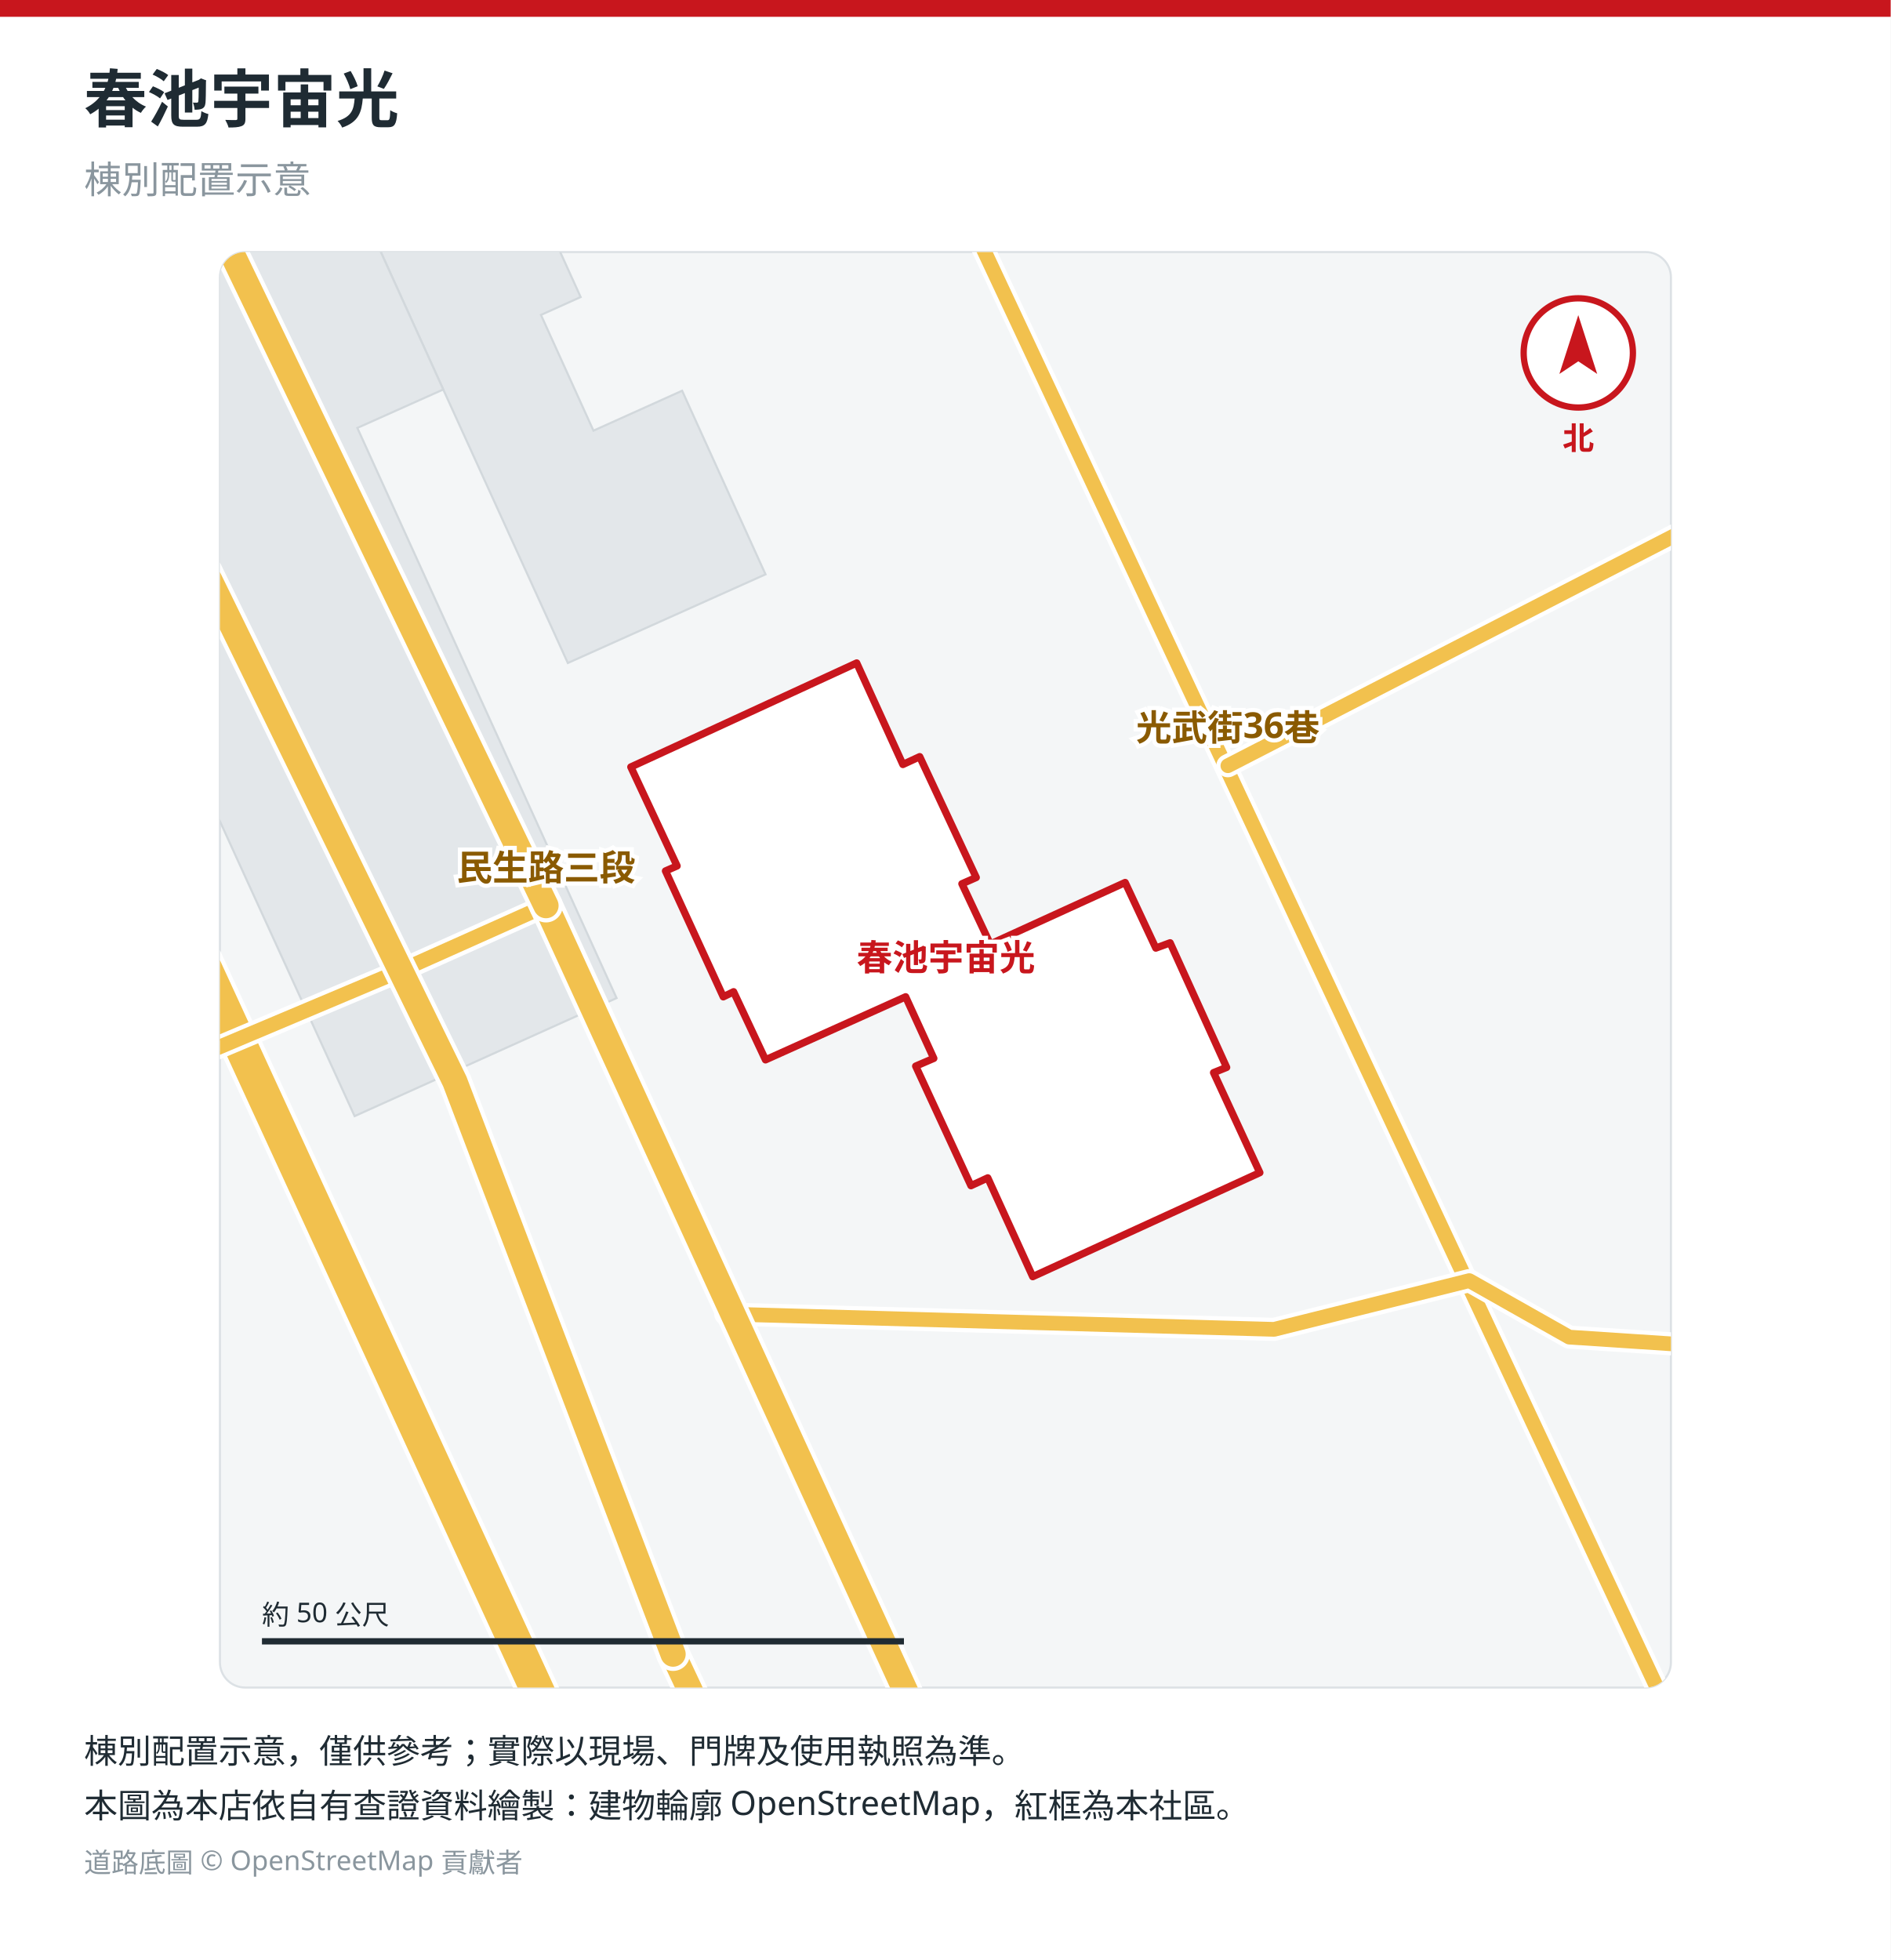
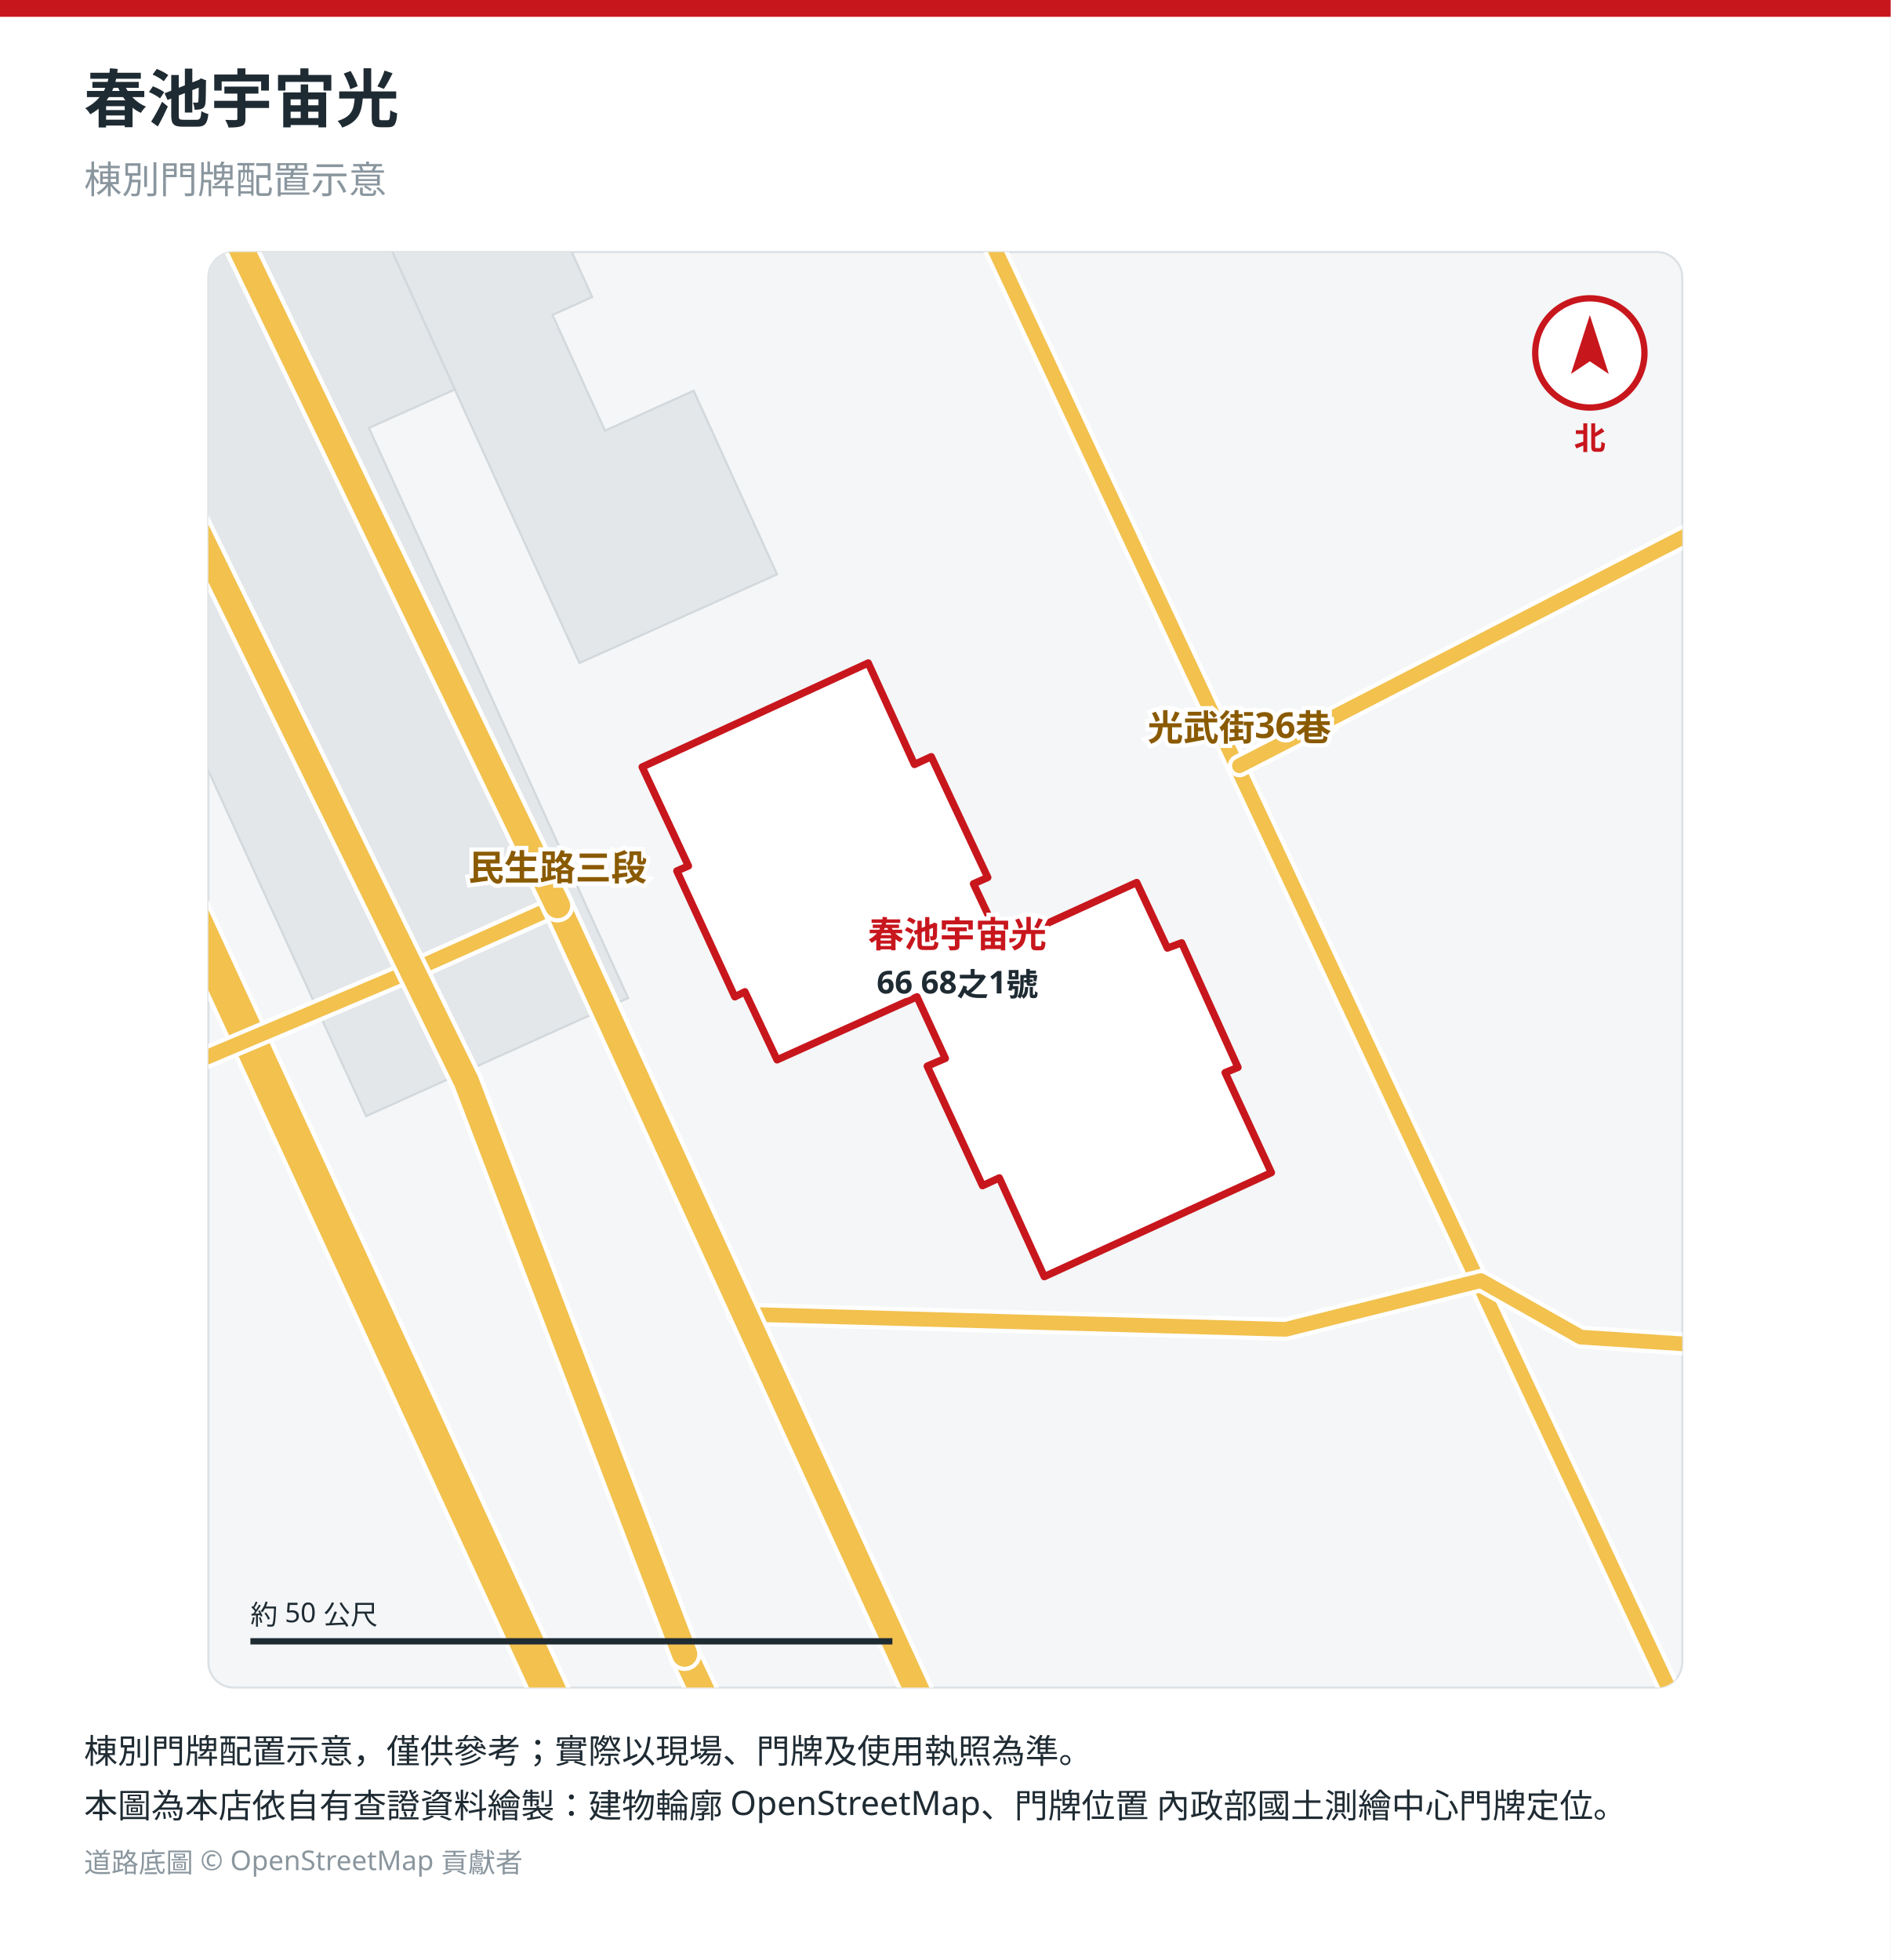
<svg xmlns="http://www.w3.org/2000/svg" viewBox="0 0 900 933" width="900" height="933" font-family="Noto Sans TC, Microsoft JhengHei, PingFang TC, sans-serif">
  <rect width="100%" height="100%" fill="#FFFFFF" />
  <rect width="100%" height="8" fill="#C8161D" />
  <text x="40" y="58" font-size="30" font-weight="700" fill="#1F2B33">春池宇宙光</text>
-   <text x="40" y="92" font-size="18" fill="#8A969E">棟別配置示意</text>
+   <text x="40" y="92" font-size="18" fill="#8A969E">棟別門牌配置示意</text>
  <defs>
    <clipPath id="c">
-       <rect x="104.7" y="120.0" width="690.7" height="683.3" rx="12" />
+       <rect x="99.2" y="120.0" width="701.6" height="683.3" rx="12" />
    </clipPath>
  </defs>
-   <rect x="104.7" y="120.0" width="690.7" height="683.3" rx="12" fill="#F4F6F7" stroke="#DCE1E5" />
+   <rect x="99.2" y="120.0" width="701.6" height="683.3" rx="12" fill="#F4F6F7" stroke="#DCE1E5" />
  <g clip-path="url(#c)">
-     <path d="M614.4,1083.3 L752.5,1019.7 L772.7,1063.7 L794.1,1053.9 L846.1,1165.8 L825.3,1174.9 L847.9,1223.8 L709.2,1287.4 Z" fill="#E3E7EA" stroke="#D2D8DC" stroke-width="1" />
-     <path d="M168.8,92.5 L159.1,71.1 L203.7,50.9 L200.6,44.2 L237.9,27.7 L253.8,63.8 L243.4,68.7 L276.4,141.4 L257.5,149.9 L282.5,205.0 L324.7,186.0 L364.4,273.4 L270.3,315.6 L211.0,185.4 Z" fill="#E3E7EA" stroke="#D2D8DC" stroke-width="1" />
-     <path d="M84.5,14.9 L-40.8,71.1 L78.4,333.3 L116.3,416.4 L168.8,531.3 L293.5,475.1 L170.1,203.7 L211.0,185.4 L168.8,92.5 L127.9,110.8 Z" fill="#E3E7EA" stroke="#D2D8DC" stroke-width="1" />
-     <path d="M807.6,2004.4 L46.0,348.6" fill="none" stroke="#FFFFFF" stroke-width="20" stroke-linecap="round" stroke-linejoin="round" />
-     <path d="M807.6,2004.4 L46.0,348.6" fill="none" stroke="#F2C14E" stroke-width="16" stroke-linecap="round" stroke-linejoin="round" />
-     <path d="M1427.9,1318.0 L942.6,1075.3 L894.4,1028.9 L-961.3,-2933.6 L-1123.9,-3316.2" fill="none" stroke="#FFFFFF" stroke-width="11" stroke-linecap="round" stroke-linejoin="round" />
-     <path d="M1427.9,1318.0 L942.6,1075.3 L894.4,1028.9 L-961.3,-2933.6 L-1123.9,-3316.2" fill="none" stroke="#F2C14E" stroke-width="7" stroke-linecap="round" stroke-linejoin="round" />
-     <path d="M1638.8,157.3 L1086.3,1151.7" fill="none" stroke="#FFFFFF" stroke-width="11" stroke-linecap="round" stroke-linejoin="round" />
-     <path d="M1638.8,157.3 L1086.3,1151.7" fill="none" stroke="#F2C14E" stroke-width="7" stroke-linecap="round" stroke-linejoin="round" />
-     <path d="M1465.8,-89.6 L584.5,364.5" fill="none" stroke="#FFFFFF" stroke-width="11" stroke-linecap="round" stroke-linejoin="round" />
-     <path d="M1465.8,-89.6 L584.5,364.5" fill="none" stroke="#F2C14E" stroke-width="7" stroke-linecap="round" stroke-linejoin="round" />
-     <path d="M345.5,625.5 L606.5,632.8 L699.4,609.6 L747.0,636.5 L1350.3,676.2" fill="none" stroke="#FFFFFF" stroke-width="11" stroke-linecap="round" stroke-linejoin="round" />
-     <path d="M345.5,625.5 L606.5,632.8 L699.4,609.6 L747.0,636.5 L1350.3,676.2" fill="none" stroke="#F2C14E" stroke-width="7" stroke-linecap="round" stroke-linejoin="round" />
-     <path d="M259.9,431.1 L191.5,461.7" fill="none" stroke="#FFFFFF" stroke-width="11" stroke-linecap="round" stroke-linejoin="round" />
-     <path d="M259.9,431.1 L191.5,461.7" fill="none" stroke="#F2C14E" stroke-width="7" stroke-linecap="round" stroke-linejoin="round" />
-     <path d="M715.3,1493.4 L633.4,1247.1 L259.9,431.1" fill="none" stroke="#FFFFFF" stroke-width="16" stroke-linecap="round" stroke-linejoin="round" />
-     <path d="M715.3,1493.4 L633.4,1247.1 L259.9,431.1" fill="none" stroke="#F2C14E" stroke-width="12" stroke-linecap="round" stroke-linejoin="round" />
-     <path d="M-754.1,916.4 L-54.9,565.6" fill="none" stroke="#FFFFFF" stroke-width="11" stroke-linecap="round" stroke-linejoin="round" />
-     <path d="M-754.1,916.4 L-54.9,565.6" fill="none" stroke="#F2C14E" stroke-width="7" stroke-linecap="round" stroke-linejoin="round" />
-     <path d="M1019.6,140.8 L1097.3,278.3 L1077.7,857.7 L942.6,1075.3" fill="none" stroke="#FFFFFF" stroke-width="11" stroke-linecap="round" stroke-linejoin="round" />
-     <path d="M1019.6,140.8 L1097.3,278.3 L1077.7,857.7 L942.6,1075.3" fill="none" stroke="#F2C14E" stroke-width="7" stroke-linecap="round" stroke-linejoin="round" />
-     <path d="M-34.1,-179.5 L-559.1,-1314.5" fill="none" stroke="#FFFFFF" stroke-width="16" stroke-linecap="round" stroke-linejoin="round" />
-     <path d="M-34.1,-179.5 L-559.1,-1314.5" fill="none" stroke="#F2C14E" stroke-width="12" stroke-linecap="round" stroke-linejoin="round" />
-     <path d="M-2.3,683.5 L385.8,1528.2 L570.4,1880.3" fill="none" stroke="#FFFFFF" stroke-width="16" stroke-linecap="round" stroke-linejoin="round" />
-     <path d="M-2.3,683.5 L385.8,1528.2 L570.4,1880.3" fill="none" stroke="#F2C14E" stroke-width="12" stroke-linecap="round" stroke-linejoin="round" />
-     <path d="M191.5,461.7 L-54.9,565.6" fill="none" stroke="#FFFFFF" stroke-width="11" stroke-linecap="round" stroke-linejoin="round" />
-     <path d="M191.5,461.7 L-54.9,565.6" fill="none" stroke="#F2C14E" stroke-width="7" stroke-linecap="round" stroke-linejoin="round" />
-     <path d="M-685.6,-747.9 L-119.6,476.3 L-54.9,565.6" fill="none" stroke="#FFFFFF" stroke-width="16" stroke-linecap="round" stroke-linejoin="round" />
-     <path d="M-685.6,-747.9 L-119.6,476.3 L-54.9,565.6" fill="none" stroke="#F2C14E" stroke-width="12" stroke-linecap="round" stroke-linejoin="round" />
-     <path d="M715.3,1493.4 L616.9,1417.6 L320.4,787.4" fill="none" stroke="#FFFFFF" stroke-width="16" stroke-linecap="round" stroke-linejoin="round" />
-     <path d="M715.3,1493.4 L616.9,1417.6 L320.4,787.4" fill="none" stroke="#F2C14E" stroke-width="12" stroke-linecap="round" stroke-linejoin="round" />
-     <path d="M259.9,431.1 L-34.1,-179.5" fill="none" stroke="#FFFFFF" stroke-width="16" stroke-linecap="round" stroke-linejoin="round" />
-     <path d="M259.9,431.1 L-34.1,-179.5" fill="none" stroke="#F2C14E" stroke-width="12" stroke-linecap="round" stroke-linejoin="round" />
-     <path d="M320.4,787.4 L216.5,514.8 L-188.1,-313.3" fill="none" stroke="#FFFFFF" stroke-width="16" stroke-linecap="round" stroke-linejoin="round" />
-     <path d="M320.4,787.4 L216.5,514.8 L-188.1,-313.3" fill="none" stroke="#F2C14E" stroke-width="12" stroke-linecap="round" stroke-linejoin="round" />
-     <path d="M-54.9,565.6 L-2.3,683.5" fill="none" stroke="#FFFFFF" stroke-width="16" stroke-linecap="round" stroke-linejoin="round" />
-     <path d="M-54.9,565.6 L-2.3,683.5" fill="none" stroke="#F2C14E" stroke-width="12" stroke-linecap="round" stroke-linejoin="round" />
-     <path d="M46.0,348.6 L-516.3,-915.4" fill="none" stroke="#FFFFFF" stroke-width="20" stroke-linecap="round" stroke-linejoin="round" />
-     <path d="M46.0,348.6 L-516.3,-915.4" fill="none" stroke="#F2C14E" stroke-width="16" stroke-linecap="round" stroke-linejoin="round" />
-     <path d="M364.4,504.5 L431.1,474.5 L444.5,503.8 L435.9,507.5 L462.2,564.4 L470.2,560.7 L491.6,607.7 L599.7,558.2 L577.7,510.6 L583.9,508.1 L557.0,448.8 L550.2,451.3 L535.6,420.1 L471.4,449.4 L457.9,420.7 L464.7,417.7 L437.8,360.2 L429.8,363.9 L407.8,315.6 L300.3,365.1 L322.3,412.2 L316.8,414.6 L344.3,474.5 L349.2,472.1 Z" fill="#FFFFFF" stroke="#C8161D" stroke-width="3.5" stroke-linejoin="round" />
+     <path d="M619.9,1083.3 L758.0,1019.7 L778.2,1063.7 L799.6,1053.9 L851.6,1165.8 L830.8,1174.9 L853.4,1223.8 L714.6,1287.4 Z" fill="#E3E7EA" stroke="#D2D8DC" stroke-width="1" />
+     <path d="M174.3,92.5 L164.6,71.1 L209.2,50.9 L206.1,44.2 L243.4,27.7 L259.3,63.8 L248.9,68.7 L281.9,141.4 L263.0,149.9 L288.0,205.0 L330.2,186.0 L369.9,273.4 L275.8,315.6 L216.5,185.4 Z" fill="#E3E7EA" stroke="#D2D8DC" stroke-width="1" />
+     <path d="M90.0,14.9 L-35.3,71.1 L83.9,333.3 L121.8,416.4 L174.3,531.3 L299.0,475.1 L175.6,203.7 L216.5,185.4 L174.3,92.5 L133.4,110.8 Z" fill="#E3E7EA" stroke="#D2D8DC" stroke-width="1" />
+     <path d="M813.0,2004.4 L51.5,348.6" fill="none" stroke="#FFFFFF" stroke-width="20" stroke-linecap="round" stroke-linejoin="round" />
+     <path d="M813.0,2004.4 L51.5,348.6" fill="none" stroke="#F2C14E" stroke-width="16" stroke-linecap="round" stroke-linejoin="round" />
+     <path d="M1433.4,1318.0 L948.1,1075.3 L899.8,1028.9 L-955.8,-2933.6 L-1118.4,-3316.2" fill="none" stroke="#FFFFFF" stroke-width="11" stroke-linecap="round" stroke-linejoin="round" />
+     <path d="M1433.4,1318.0 L948.1,1075.3 L899.8,1028.9 L-955.8,-2933.6 L-1118.4,-3316.2" fill="none" stroke="#F2C14E" stroke-width="7" stroke-linecap="round" stroke-linejoin="round" />
+     <path d="M1644.3,157.3 L1091.8,1151.7" fill="none" stroke="#FFFFFF" stroke-width="11" stroke-linecap="round" stroke-linejoin="round" />
+     <path d="M1644.3,157.3 L1091.8,1151.7" fill="none" stroke="#F2C14E" stroke-width="7" stroke-linecap="round" stroke-linejoin="round" />
+     <path d="M1471.3,-89.6 L590.0,364.5" fill="none" stroke="#FFFFFF" stroke-width="11" stroke-linecap="round" stroke-linejoin="round" />
+     <path d="M1471.3,-89.6 L590.0,364.5" fill="none" stroke="#F2C14E" stroke-width="7" stroke-linecap="round" stroke-linejoin="round" />
+     <path d="M351.0,625.5 L612.0,632.8 L704.9,609.6 L752.5,636.5 L1355.8,676.2" fill="none" stroke="#FFFFFF" stroke-width="11" stroke-linecap="round" stroke-linejoin="round" />
+     <path d="M351.0,625.5 L612.0,632.8 L704.9,609.6 L752.5,636.5 L1355.8,676.2" fill="none" stroke="#F2C14E" stroke-width="7" stroke-linecap="round" stroke-linejoin="round" />
+     <path d="M265.4,431.1 L196.9,461.7" fill="none" stroke="#FFFFFF" stroke-width="11" stroke-linecap="round" stroke-linejoin="round" />
+     <path d="M265.4,431.1 L196.9,461.7" fill="none" stroke="#F2C14E" stroke-width="7" stroke-linecap="round" stroke-linejoin="round" />
+     <path d="M720.8,1493.4 L638.9,1247.1 L265.4,431.1" fill="none" stroke="#FFFFFF" stroke-width="16" stroke-linecap="round" stroke-linejoin="round" />
+     <path d="M720.8,1493.4 L638.9,1247.1 L265.4,431.1" fill="none" stroke="#F2C14E" stroke-width="12" stroke-linecap="round" stroke-linejoin="round" />
+     <path d="M-748.6,916.4 L-49.4,565.6" fill="none" stroke="#FFFFFF" stroke-width="11" stroke-linecap="round" stroke-linejoin="round" />
+     <path d="M-748.6,916.4 L-49.4,565.6" fill="none" stroke="#F2C14E" stroke-width="7" stroke-linecap="round" stroke-linejoin="round" />
+     <path d="M1025.1,140.8 L1102.8,278.3 L1083.2,857.7 L948.1,1075.3" fill="none" stroke="#FFFFFF" stroke-width="11" stroke-linecap="round" stroke-linejoin="round" />
+     <path d="M1025.1,140.8 L1102.8,278.3 L1083.2,857.7 L948.1,1075.3" fill="none" stroke="#F2C14E" stroke-width="7" stroke-linecap="round" stroke-linejoin="round" />
+     <path d="M-28.6,-179.5 L-553.6,-1314.5" fill="none" stroke="#FFFFFF" stroke-width="16" stroke-linecap="round" stroke-linejoin="round" />
+     <path d="M-28.6,-179.5 L-553.6,-1314.5" fill="none" stroke="#F2C14E" stroke-width="12" stroke-linecap="round" stroke-linejoin="round" />
+     <path d="M3.2,683.5 L391.3,1528.2 L575.9,1880.3" fill="none" stroke="#FFFFFF" stroke-width="16" stroke-linecap="round" stroke-linejoin="round" />
+     <path d="M3.2,683.5 L391.3,1528.2 L575.9,1880.3" fill="none" stroke="#F2C14E" stroke-width="12" stroke-linecap="round" stroke-linejoin="round" />
+     <path d="M196.9,461.7 L-49.4,565.6" fill="none" stroke="#FFFFFF" stroke-width="11" stroke-linecap="round" stroke-linejoin="round" />
+     <path d="M196.9,461.7 L-49.4,565.6" fill="none" stroke="#F2C14E" stroke-width="7" stroke-linecap="round" stroke-linejoin="round" />
+     <path d="M-680.1,-747.9 L-114.2,476.3 L-49.4,565.6" fill="none" stroke="#FFFFFF" stroke-width="16" stroke-linecap="round" stroke-linejoin="round" />
+     <path d="M-680.1,-747.9 L-114.2,476.3 L-49.4,565.6" fill="none" stroke="#F2C14E" stroke-width="12" stroke-linecap="round" stroke-linejoin="round" />
+     <path d="M720.8,1493.4 L622.4,1417.6 L325.9,787.4" fill="none" stroke="#FFFFFF" stroke-width="16" stroke-linecap="round" stroke-linejoin="round" />
+     <path d="M720.8,1493.4 L622.4,1417.6 L325.9,787.4" fill="none" stroke="#F2C14E" stroke-width="12" stroke-linecap="round" stroke-linejoin="round" />
+     <path d="M265.4,431.1 L-28.6,-179.5" fill="none" stroke="#FFFFFF" stroke-width="16" stroke-linecap="round" stroke-linejoin="round" />
+     <path d="M265.4,431.1 L-28.6,-179.5" fill="none" stroke="#F2C14E" stroke-width="12" stroke-linecap="round" stroke-linejoin="round" />
+     <path d="M325.9,787.4 L222.0,514.8 L-182.6,-313.3" fill="none" stroke="#FFFFFF" stroke-width="16" stroke-linecap="round" stroke-linejoin="round" />
+     <path d="M325.9,787.4 L222.0,514.8 L-182.6,-313.3" fill="none" stroke="#F2C14E" stroke-width="12" stroke-linecap="round" stroke-linejoin="round" />
+     <path d="M-49.4,565.6 L3.2,683.5" fill="none" stroke="#FFFFFF" stroke-width="16" stroke-linecap="round" stroke-linejoin="round" />
+     <path d="M-49.4,565.6 L3.2,683.5" fill="none" stroke="#F2C14E" stroke-width="12" stroke-linecap="round" stroke-linejoin="round" />
+     <path d="M51.5,348.6 L-510.8,-915.4" fill="none" stroke="#FFFFFF" stroke-width="20" stroke-linecap="round" stroke-linejoin="round" />
+     <path d="M51.5,348.6 L-510.8,-915.4" fill="none" stroke="#F2C14E" stroke-width="16" stroke-linecap="round" stroke-linejoin="round" />
+     <path d="M369.9,504.5 L436.5,474.5 L450.0,503.8 L441.4,507.5 L467.7,564.4 L475.7,560.7 L497.1,607.7 L605.2,558.2 L583.2,510.6 L589.3,508.1 L562.5,448.8 L555.7,451.3 L541.1,420.1 L476.9,449.4 L463.4,420.7 L470.2,417.7 L443.3,360.2 L435.3,363.9 L413.3,315.6 L305.7,365.1 L327.7,412.2 L322.2,414.6 L349.8,474.5 L354.6,472.1 Z" fill="#FFFFFF" stroke="#C8161D" stroke-width="3.5" stroke-linejoin="round" />
  </g>
-   <text x="584.5" y="352.5" font-size="17" font-weight="700" fill="#8A5A00" text-anchor="middle" stroke="#FFFFFF" stroke-width="4" paint-order="stroke">光武街36巷</text>
-   <text x="259.9" y="419.1" font-size="17" font-weight="700" fill="#8A5A00" text-anchor="middle" stroke="#FFFFFF" stroke-width="4" paint-order="stroke">民生路三段</text>
-   <text x="450.3" y="461.9" font-size="17" font-weight="700" fill="#C8161D" text-anchor="middle" stroke="#FFFFFF" stroke-width="4" paint-order="stroke">春池宇宙光</text>
-   <circle cx="751.3" cy="168.0" r="26" fill="#FFFFFF" stroke="#C8161D" stroke-width="3" />
-   <path d="M751.3,150.0 L760.3,178.0 L751.3,172.0 L742.3,178.0 Z" fill="#C8161D" />
-   <text x="751.3" y="214.0" font-size="15" font-weight="700" fill="#C8161D" text-anchor="middle">北</text>
-   <line x1="124.7" y1="781.3" x2="430.3" y2="781.3" stroke="#1F2B33" stroke-width="3" />
-   <text x="124.7" y="773.3" font-size="13" fill="#1F2B33">約 50 公尺</text>
-   <text x="40" y="839.3" font-size="16" fill="#1F2B33">棟別配置示意，僅供參考；實際以現場、門牌及使用執照為準。</text>
-   <text x="40" y="865.3" font-size="16" fill="#1F2B33">本圖為本店依自有查證資料繪製：建物輪廓 OpenStreetMap，紅框為本社區。</text>
+   <text x="590.0" y="352.5" font-size="17" font-weight="700" fill="#8A5A00" text-anchor="middle" stroke="#FFFFFF" stroke-width="4" paint-order="stroke">光武街36巷</text>
+   <text x="265.4" y="419.1" font-size="17" font-weight="700" fill="#8A5A00" text-anchor="middle" stroke="#FFFFFF" stroke-width="4" paint-order="stroke">民生路三段</text>
+   <text x="455.7" y="450.9" font-size="17" font-weight="700" fill="#C8161D" text-anchor="middle" stroke="#FFFFFF" stroke-width="4" paint-order="stroke">春池宇宙光</text>
+   <text x="455.7" y="472.9" font-size="15" font-weight="600" fill="#1F2B33" text-anchor="middle" stroke="#FFFFFF" stroke-width="4" paint-order="stroke">66 68之1號</text>
+   <circle cx="756.8" cy="168.0" r="26" fill="#FFFFFF" stroke="#C8161D" stroke-width="3" />
+   <path d="M756.8,150.0 L765.8,178.0 L756.8,172.0 L747.8,178.0 Z" fill="#C8161D" />
+   <text x="756.8" y="214.0" font-size="15" font-weight="700" fill="#C8161D" text-anchor="middle">北</text>
+   <line x1="119.2" y1="781.3" x2="424.8" y2="781.3" stroke="#1F2B33" stroke-width="3" />
+   <text x="119.2" y="773.3" font-size="13" fill="#1F2B33">約 50 公尺</text>
+   <text x="40" y="839.3" font-size="16" fill="#1F2B33">棟別門牌配置示意，僅供參考；實際以現場、門牌及使用執照為準。</text>
+   <text x="40" y="865.3" font-size="16" fill="#1F2B33">本圖為本店依自有查證資料繪製：建物輪廓 OpenStreetMap、門牌位置 內政部國土測繪中心門牌定位。</text>
  <text x="40" y="891.3" font-size="13" fill="#8A969E">道路底圖 © OpenStreetMap 貢獻者</text>
</svg>
